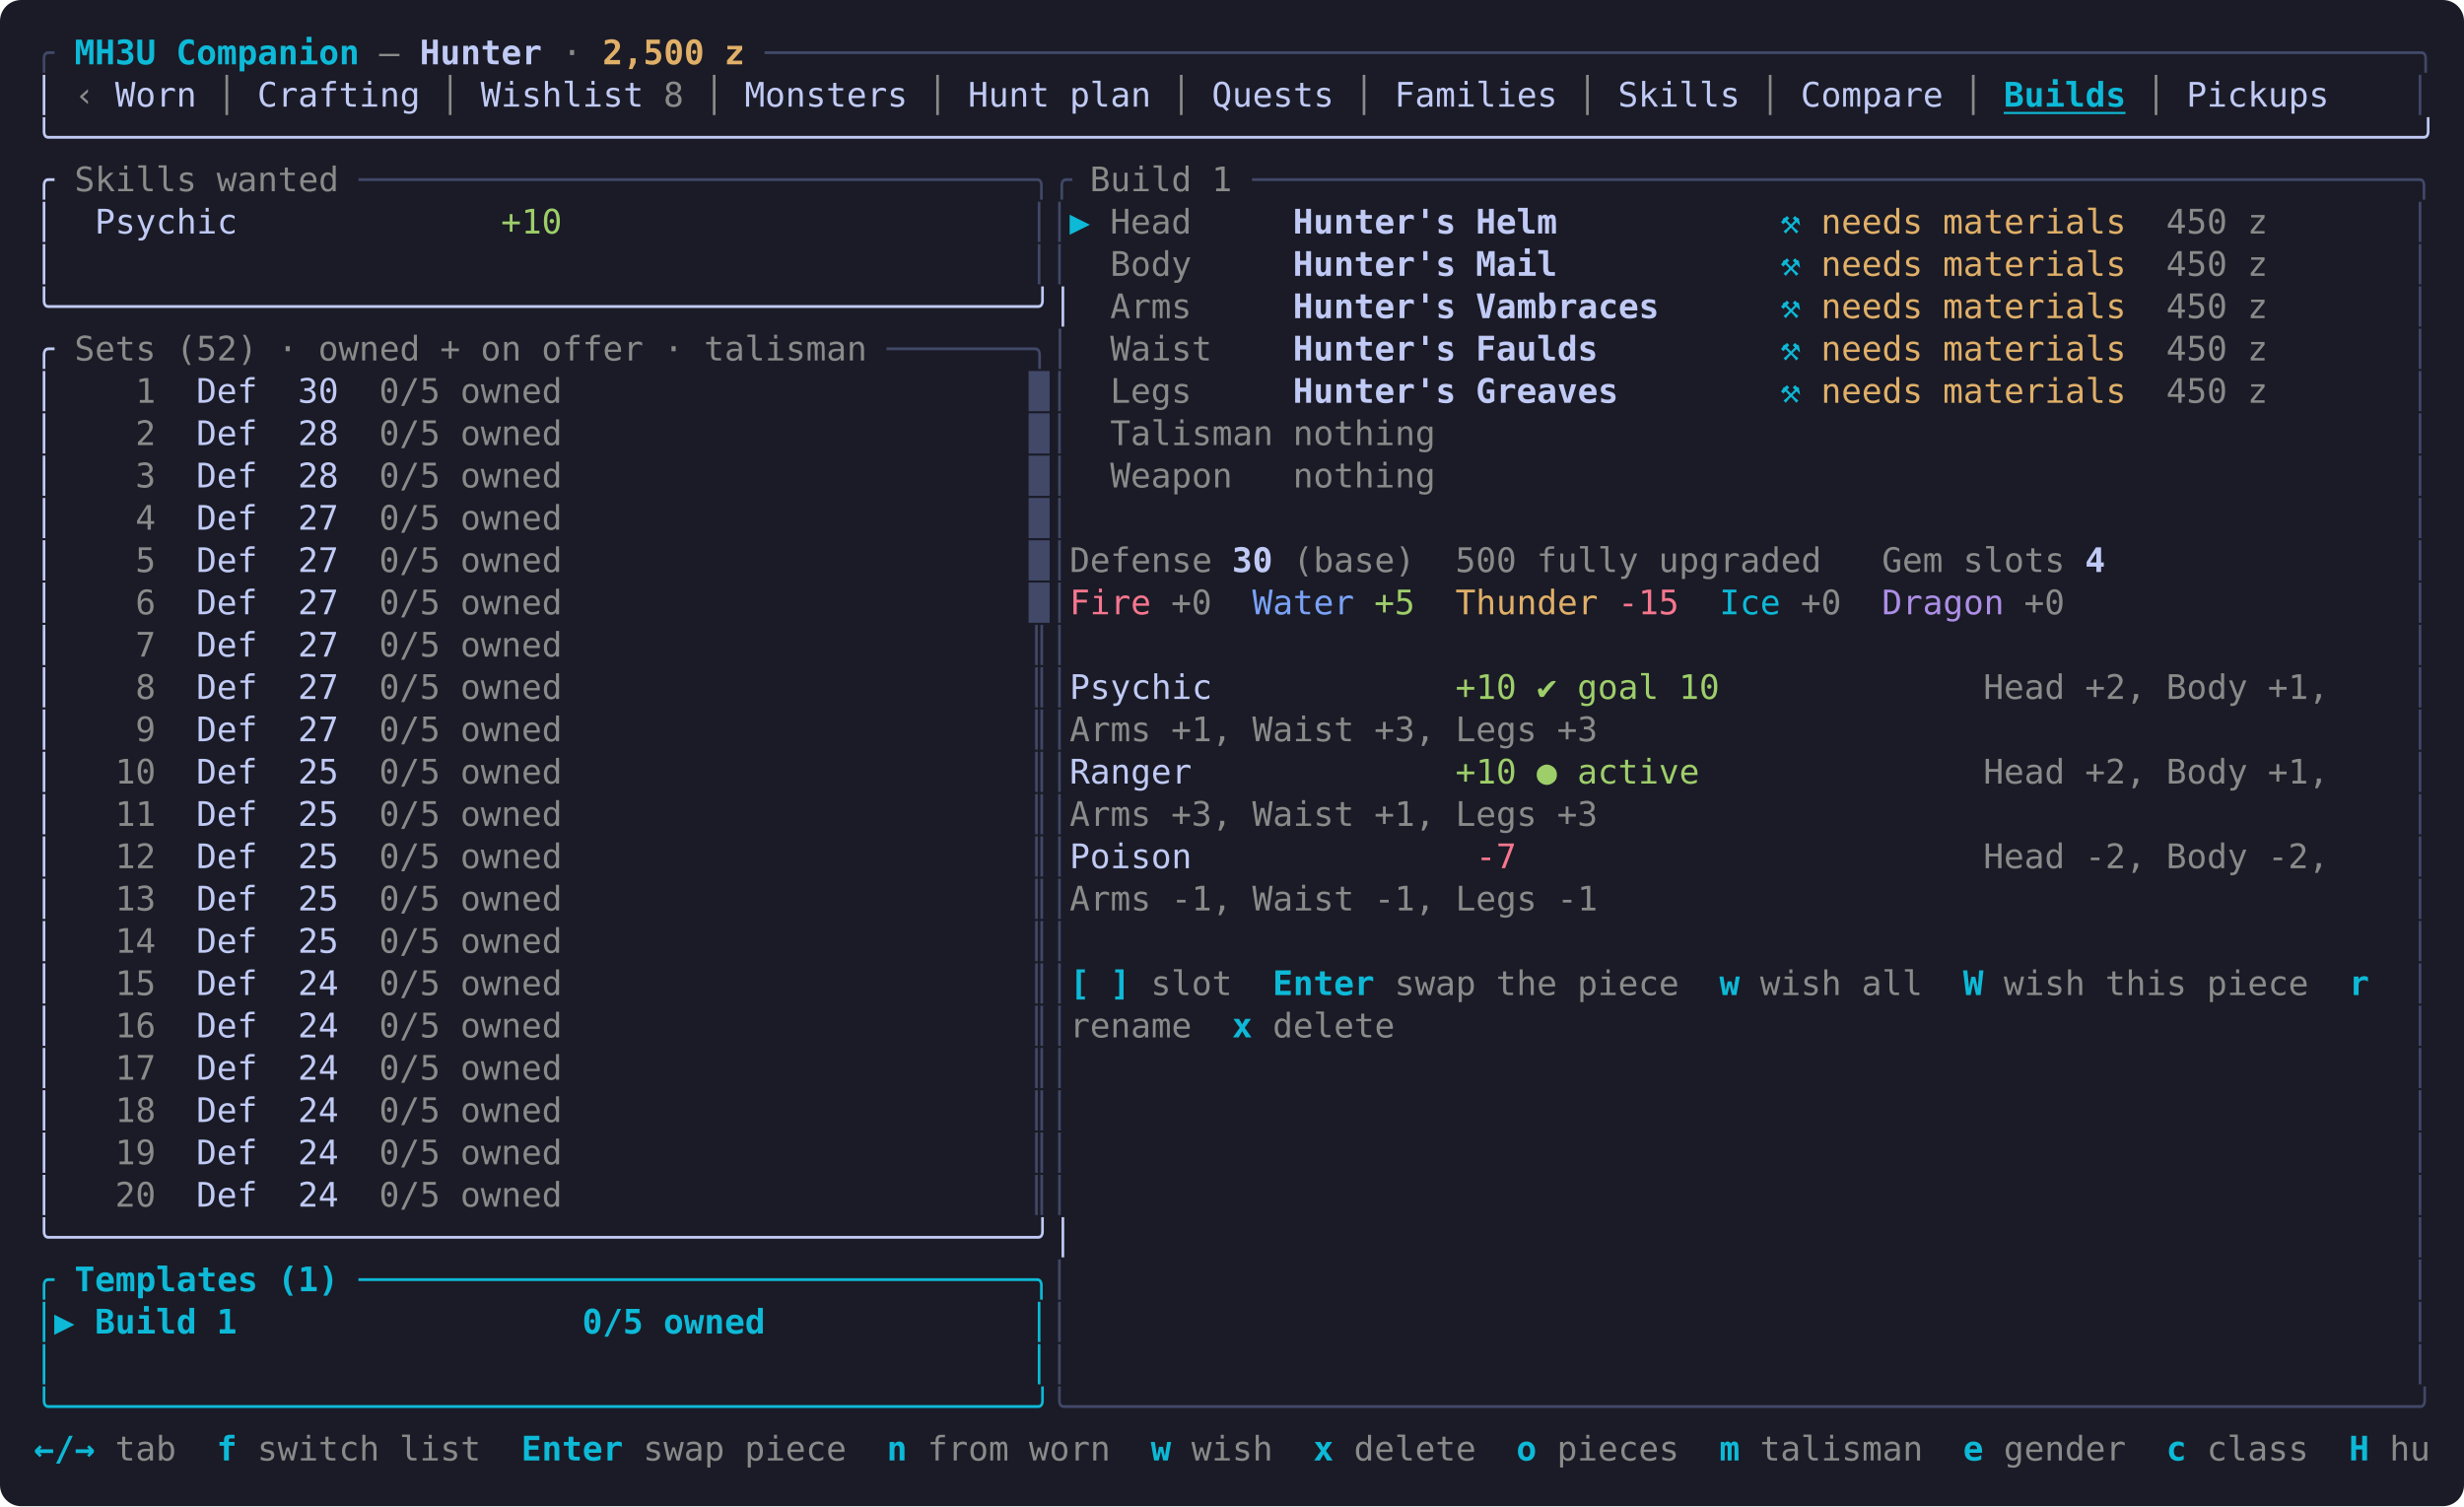
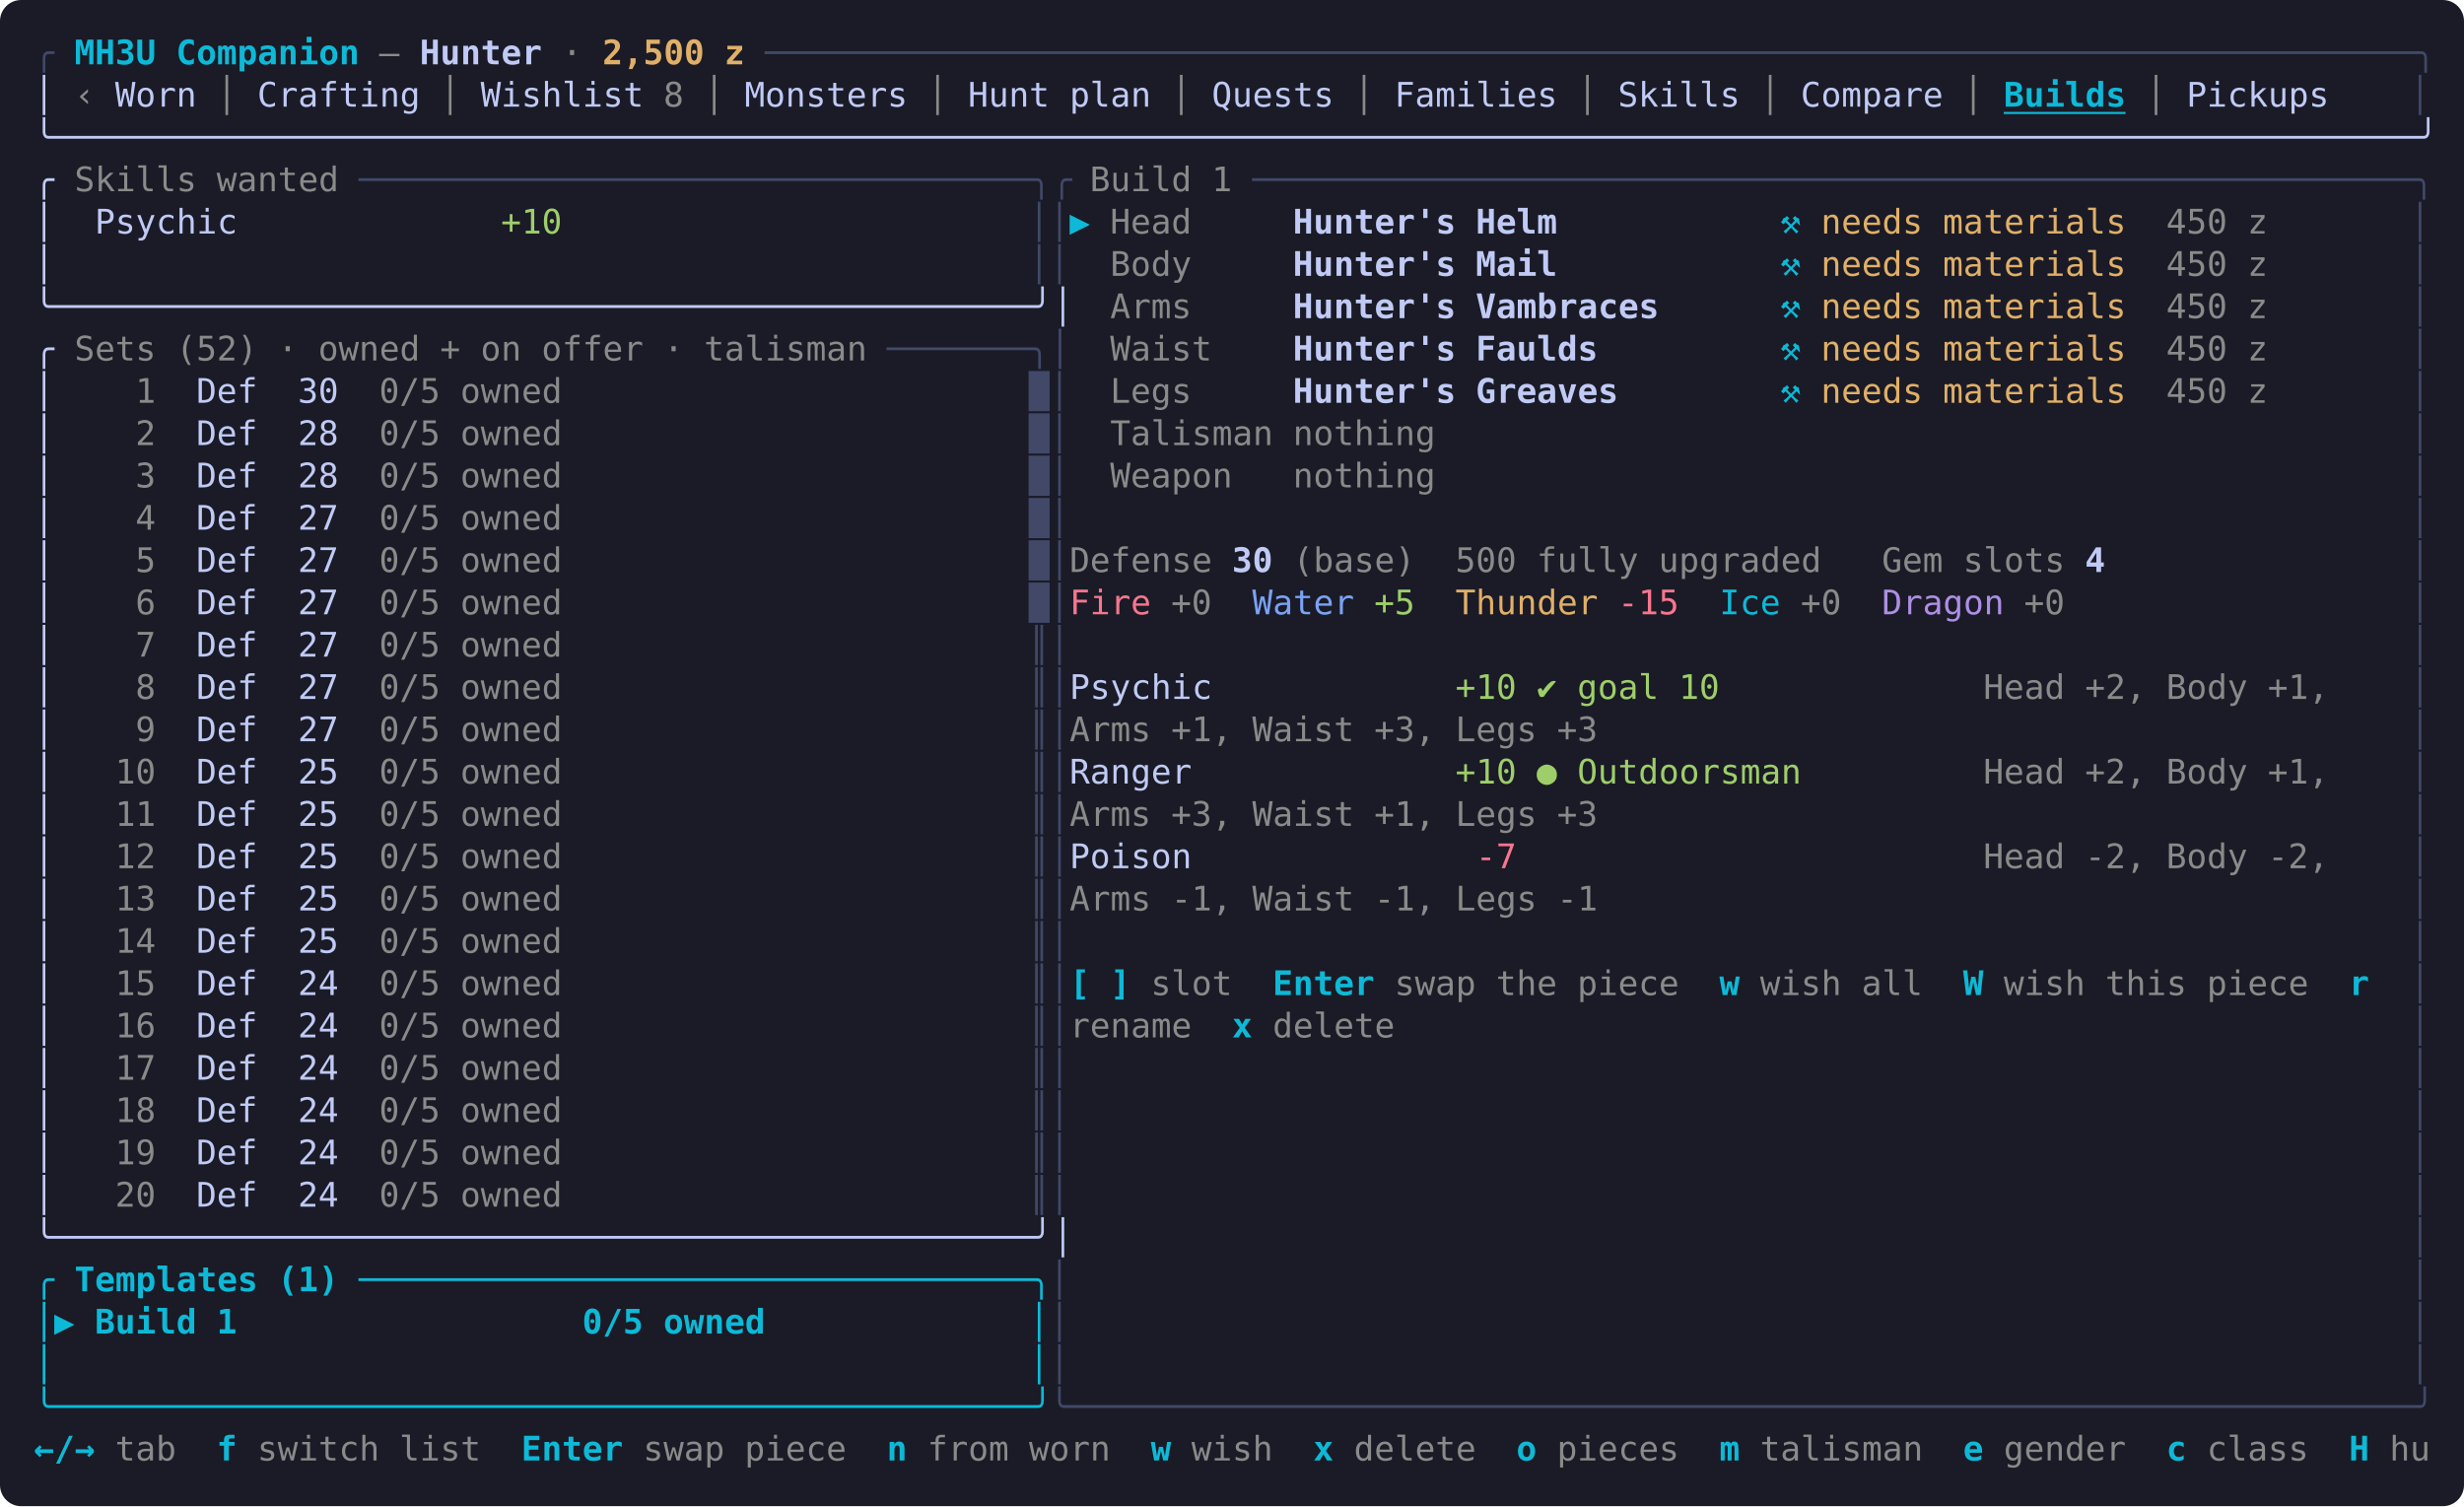
<svg xmlns="http://www.w3.org/2000/svg" width="1164.8" height="712" viewBox="0 0 1164.8 712" role="img">
  <rect width="100%" height="100%" rx="10" fill="#1a1b26" />
  <g font-family="'JetBrains Mono','JetBrainsMono Nerd Font','DejaVu Sans Mono',Menlo,Consolas,monospace" font-size="16">
    <text x="16.0" y="30.4" textLength="9.6" lengthAdjust="spacing" fill="#414868">╭</text>
    <text x="35.2" y="30.4" textLength="38.4" lengthAdjust="spacing" fill="#0db9d7" font-weight="bold">MH3U</text>
    <text x="83.2" y="30.4" textLength="86.4" lengthAdjust="spacing" fill="#0db9d7" font-weight="bold">Companion</text>
    <text x="179.2" y="30.4" textLength="9.6" lengthAdjust="spacing" fill="#8a8a8a">—</text>
    <text x="198.4" y="30.4" textLength="57.6" lengthAdjust="spacing" fill="#c0caf5" font-weight="bold">Hunter</text>
    <text x="265.6" y="30.4" textLength="9.6" lengthAdjust="spacing" fill="#8a8a8a">·</text>
    <text x="284.8" y="30.4" textLength="48.0" lengthAdjust="spacing" fill="#e0af68" font-weight="bold">2,500</text>
    <text x="342.4" y="30.4" textLength="9.6" lengthAdjust="spacing" fill="#e0af68" font-weight="bold">z</text>
    <text x="361.6" y="30.4" textLength="787.2" lengthAdjust="spacing" fill="#414868">─────────────────────────────────────────────────────────────────────────────────╮</text>
    <text x="16.0" y="50.4" textLength="9.6" lengthAdjust="spacing" fill="#c0caf5">│</text>
    <text x="35.2" y="50.4" textLength="9.6" lengthAdjust="spacing" fill="#8a8a8a">‹</text>
    <text x="54.4" y="50.4" textLength="38.4" lengthAdjust="spacing" fill="#c0caf5">Worn</text>
    <text x="102.4" y="50.4" textLength="9.6" lengthAdjust="spacing" fill="#8a8a8a">│</text>
    <text x="121.6" y="50.4" textLength="76.8" lengthAdjust="spacing" fill="#c0caf5">Crafting</text>
    <text x="208.0" y="50.4" textLength="9.6" lengthAdjust="spacing" fill="#8a8a8a">│</text>
    <text x="227.2" y="50.4" textLength="76.8" lengthAdjust="spacing" fill="#c0caf5">Wishlist</text>
    <text x="313.6" y="50.4" textLength="9.6" lengthAdjust="spacing" fill="#8a8a8a">8</text>
    <text x="332.8" y="50.4" textLength="9.6" lengthAdjust="spacing" fill="#8a8a8a">│</text>
    <text x="352.0" y="50.4" textLength="76.8" lengthAdjust="spacing" fill="#c0caf5">Monsters</text>
    <text x="438.4" y="50.4" textLength="9.6" lengthAdjust="spacing" fill="#8a8a8a">│</text>
    <text x="457.6" y="50.4" textLength="38.4" lengthAdjust="spacing" fill="#c0caf5">Hunt</text>
    <text x="505.6" y="50.4" textLength="38.4" lengthAdjust="spacing" fill="#c0caf5">plan</text>
    <text x="553.6" y="50.4" textLength="9.6" lengthAdjust="spacing" fill="#8a8a8a">│</text>
    <text x="572.8" y="50.4" textLength="57.6" lengthAdjust="spacing" fill="#c0caf5">Quests</text>
    <text x="640.0" y="50.4" textLength="9.6" lengthAdjust="spacing" fill="#8a8a8a">│</text>
    <text x="659.2" y="50.4" textLength="76.8" lengthAdjust="spacing" fill="#c0caf5">Families</text>
    <text x="745.6" y="50.4" textLength="9.6" lengthAdjust="spacing" fill="#8a8a8a">│</text>
    <text x="764.8" y="50.4" textLength="57.6" lengthAdjust="spacing" fill="#c0caf5">Skills</text>
    <text x="832.0" y="50.4" textLength="9.6" lengthAdjust="spacing" fill="#8a8a8a">│</text>
    <text x="851.2" y="50.4" textLength="67.2" lengthAdjust="spacing" fill="#c0caf5">Compare</text>
    <text x="928.0" y="50.4" textLength="9.6" lengthAdjust="spacing" fill="#8a8a8a">│</text>
    <text x="947.2" y="50.4" textLength="57.6" lengthAdjust="spacing" fill="#0db9d7" font-weight="bold">Builds</text>
    <line x1="947.2" y1="53.4" x2="1004.8" y2="53.4" stroke="#0db9d7" stroke-width="1" />
    <text x="1014.4" y="50.4" textLength="9.6" lengthAdjust="spacing" fill="#8a8a8a">│</text>
    <text x="1033.6" y="50.4" textLength="67.2" lengthAdjust="spacing" fill="#c0caf5">Pickups</text>
    <text x="1139.2" y="50.4" textLength="9.6" lengthAdjust="spacing" fill="#414868">│</text>
    <text x="16.0" y="70.4" textLength="1132.8" lengthAdjust="spacing" fill="#c0caf5">╰────────────────────────────────────────────────────────────────────────────────────────────────────────────────────╯</text>
    <text x="16.0" y="90.4" textLength="9.6" lengthAdjust="spacing" fill="#c0caf5">╭</text>
    <text x="35.2" y="90.4" textLength="57.6" lengthAdjust="spacing" fill="#8a8a8a">Skills</text>
    <text x="102.4" y="90.4" textLength="57.6" lengthAdjust="spacing" fill="#8a8a8a">wanted</text>
    <text x="169.6" y="90.4" textLength="336.0" lengthAdjust="spacing" fill="#414868">─────────────────────────────────╮╭</text>
    <text x="515.2" y="90.4" textLength="48.0" lengthAdjust="spacing" fill="#8a8a8a">Build</text>
    <text x="572.8" y="90.4" textLength="9.6" lengthAdjust="spacing" fill="#8a8a8a">1</text>
    <text x="592.0" y="90.4" textLength="556.8" lengthAdjust="spacing" fill="#414868">─────────────────────────────────────────────────────────╮</text>
    <text x="16.0" y="110.4" textLength="9.6" lengthAdjust="spacing" fill="#c0caf5">│</text>
    <text x="44.8" y="110.4" textLength="67.2" lengthAdjust="spacing" fill="#c0caf5">Psychic</text>
    <text x="236.8" y="110.4" textLength="28.8" lengthAdjust="spacing" fill="#9ece6a">+10</text>
    <text x="486.4" y="110.4" textLength="19.2" lengthAdjust="spacing" fill="#414868">││</text>
    <text x="505.6" y="110.4" textLength="9.6" lengthAdjust="spacing" fill="#0db9d7">▶︎</text>
    <text x="524.8" y="110.4" textLength="38.4" lengthAdjust="spacing" fill="#8a8a8a">Head</text>
    <text x="611.2" y="110.4" textLength="76.8" lengthAdjust="spacing" fill="#c0caf5" font-weight="bold">Hunter's</text>
    <text x="697.6" y="110.4" textLength="38.4" lengthAdjust="spacing" fill="#c0caf5" font-weight="bold">Helm</text>
    <text x="841.6" y="110.4" textLength="9.6" lengthAdjust="spacing" fill="#0db9d7">⚒︎</text>
    <text x="860.8" y="110.4" textLength="48.0" lengthAdjust="spacing" fill="#e0af68">needs</text>
    <text x="918.4" y="110.4" textLength="86.4" lengthAdjust="spacing" fill="#e0af68">materials</text>
    <text x="1024.0" y="110.4" textLength="28.8" lengthAdjust="spacing" fill="#8a8a8a">450</text>
    <text x="1062.4" y="110.4" textLength="9.6" lengthAdjust="spacing" fill="#8a8a8a">z</text>
    <text x="1139.2" y="110.4" textLength="9.6" lengthAdjust="spacing" fill="#414868">│</text>
    <text x="16.0" y="130.4" textLength="9.6" lengthAdjust="spacing" fill="#c0caf5">│</text>
    <text x="486.4" y="130.4" textLength="19.2" lengthAdjust="spacing" fill="#414868">││</text>
    <text x="524.8" y="130.4" textLength="38.4" lengthAdjust="spacing" fill="#8a8a8a">Body</text>
    <text x="611.2" y="130.4" textLength="76.8" lengthAdjust="spacing" fill="#c0caf5" font-weight="bold">Hunter's</text>
    <text x="697.6" y="130.4" textLength="38.4" lengthAdjust="spacing" fill="#c0caf5" font-weight="bold">Mail</text>
    <text x="841.6" y="130.4" textLength="9.6" lengthAdjust="spacing" fill="#0db9d7">⚒︎</text>
    <text x="860.8" y="130.4" textLength="48.0" lengthAdjust="spacing" fill="#e0af68">needs</text>
    <text x="918.4" y="130.4" textLength="86.4" lengthAdjust="spacing" fill="#e0af68">materials</text>
    <text x="1024.0" y="130.4" textLength="28.8" lengthAdjust="spacing" fill="#8a8a8a">450</text>
    <text x="1062.4" y="130.4" textLength="9.6" lengthAdjust="spacing" fill="#8a8a8a">z</text>
    <text x="1139.2" y="130.4" textLength="9.6" lengthAdjust="spacing" fill="#414868">│</text>
    <text x="16.0" y="150.4" textLength="489.6" lengthAdjust="spacing" fill="#c0caf5">╰────────────────────────────────────────────────╯│</text>
    <text x="524.8" y="150.4" textLength="38.4" lengthAdjust="spacing" fill="#8a8a8a">Arms</text>
    <text x="611.2" y="150.4" textLength="76.8" lengthAdjust="spacing" fill="#c0caf5" font-weight="bold">Hunter's</text>
    <text x="697.6" y="150.4" textLength="86.4" lengthAdjust="spacing" fill="#c0caf5" font-weight="bold">Vambraces</text>
    <text x="841.6" y="150.4" textLength="9.6" lengthAdjust="spacing" fill="#0db9d7">⚒︎</text>
    <text x="860.8" y="150.4" textLength="48.0" lengthAdjust="spacing" fill="#e0af68">needs</text>
    <text x="918.4" y="150.4" textLength="86.4" lengthAdjust="spacing" fill="#e0af68">materials</text>
    <text x="1024.0" y="150.4" textLength="28.8" lengthAdjust="spacing" fill="#8a8a8a">450</text>
    <text x="1062.4" y="150.4" textLength="9.6" lengthAdjust="spacing" fill="#8a8a8a">z</text>
    <text x="1139.2" y="150.4" textLength="9.6" lengthAdjust="spacing" fill="#414868">│</text>
    <text x="16.0" y="170.4" textLength="9.6" lengthAdjust="spacing" fill="#c0caf5">╭</text>
    <text x="35.2" y="170.4" textLength="38.4" lengthAdjust="spacing" fill="#8a8a8a">Sets</text>
    <text x="83.2" y="170.4" textLength="38.4" lengthAdjust="spacing" fill="#8a8a8a">(52)</text>
    <text x="131.2" y="170.4" textLength="9.6" lengthAdjust="spacing" fill="#8a8a8a">·</text>
    <text x="150.4" y="170.4" textLength="48.0" lengthAdjust="spacing" fill="#8a8a8a">owned</text>
    <text x="208.0" y="170.4" textLength="9.6" lengthAdjust="spacing" fill="#8a8a8a">+</text>
    <text x="227.2" y="170.4" textLength="19.2" lengthAdjust="spacing" fill="#8a8a8a">on</text>
    <text x="256.0" y="170.4" textLength="48.0" lengthAdjust="spacing" fill="#8a8a8a">offer</text>
    <text x="313.6" y="170.4" textLength="9.6" lengthAdjust="spacing" fill="#8a8a8a">·</text>
    <text x="332.8" y="170.4" textLength="76.8" lengthAdjust="spacing" fill="#8a8a8a">talisman</text>
    <text x="419.2" y="170.4" textLength="86.4" lengthAdjust="spacing" fill="#414868">───────╮│</text>
    <text x="524.8" y="170.4" textLength="48.0" lengthAdjust="spacing" fill="#8a8a8a">Waist</text>
    <text x="611.2" y="170.4" textLength="76.8" lengthAdjust="spacing" fill="#c0caf5" font-weight="bold">Hunter's</text>
    <text x="697.6" y="170.4" textLength="57.6" lengthAdjust="spacing" fill="#c0caf5" font-weight="bold">Faulds</text>
    <text x="841.6" y="170.4" textLength="9.6" lengthAdjust="spacing" fill="#0db9d7">⚒︎</text>
    <text x="860.8" y="170.4" textLength="48.0" lengthAdjust="spacing" fill="#e0af68">needs</text>
    <text x="918.4" y="170.4" textLength="86.4" lengthAdjust="spacing" fill="#e0af68">materials</text>
    <text x="1024.0" y="170.4" textLength="28.8" lengthAdjust="spacing" fill="#8a8a8a">450</text>
    <text x="1062.4" y="170.4" textLength="9.6" lengthAdjust="spacing" fill="#8a8a8a">z</text>
    <text x="1139.2" y="170.4" textLength="9.6" lengthAdjust="spacing" fill="#414868">│</text>
    <text x="16.0" y="190.4" textLength="9.6" lengthAdjust="spacing" fill="#c0caf5">│</text>
    <text x="64.0" y="190.4" textLength="9.6" lengthAdjust="spacing" fill="#8a8a8a">1</text>
    <text x="92.8" y="190.4" textLength="28.8" lengthAdjust="spacing" fill="#c0caf5">Def</text>
    <text x="140.8" y="190.4" textLength="19.2" lengthAdjust="spacing" fill="#c0caf5">30</text>
    <text x="179.2" y="190.4" textLength="28.8" lengthAdjust="spacing" fill="#8a8a8a">0/5</text>
    <text x="217.6" y="190.4" textLength="48.0" lengthAdjust="spacing" fill="#8a8a8a">owned</text>
    <text x="486.4" y="190.4" textLength="19.2" lengthAdjust="spacing" fill="#414868">█│</text>
    <text x="524.8" y="190.4" textLength="38.4" lengthAdjust="spacing" fill="#8a8a8a">Legs</text>
    <text x="611.2" y="190.4" textLength="76.8" lengthAdjust="spacing" fill="#c0caf5" font-weight="bold">Hunter's</text>
    <text x="697.6" y="190.4" textLength="67.2" lengthAdjust="spacing" fill="#c0caf5" font-weight="bold">Greaves</text>
    <text x="841.6" y="190.4" textLength="9.6" lengthAdjust="spacing" fill="#0db9d7">⚒︎</text>
    <text x="860.8" y="190.4" textLength="48.0" lengthAdjust="spacing" fill="#e0af68">needs</text>
    <text x="918.4" y="190.4" textLength="86.4" lengthAdjust="spacing" fill="#e0af68">materials</text>
    <text x="1024.0" y="190.4" textLength="28.8" lengthAdjust="spacing" fill="#8a8a8a">450</text>
    <text x="1062.4" y="190.4" textLength="9.6" lengthAdjust="spacing" fill="#8a8a8a">z</text>
    <text x="1139.2" y="190.4" textLength="9.6" lengthAdjust="spacing" fill="#414868">│</text>
    <text x="16.0" y="210.4" textLength="9.6" lengthAdjust="spacing" fill="#c0caf5">│</text>
    <text x="64.0" y="210.4" textLength="9.6" lengthAdjust="spacing" fill="#8a8a8a">2</text>
    <text x="92.8" y="210.4" textLength="28.8" lengthAdjust="spacing" fill="#c0caf5">Def</text>
    <text x="140.8" y="210.4" textLength="19.2" lengthAdjust="spacing" fill="#c0caf5">28</text>
    <text x="179.2" y="210.4" textLength="28.8" lengthAdjust="spacing" fill="#8a8a8a">0/5</text>
    <text x="217.6" y="210.4" textLength="48.0" lengthAdjust="spacing" fill="#8a8a8a">owned</text>
    <text x="486.4" y="210.4" textLength="19.2" lengthAdjust="spacing" fill="#414868">█│</text>
    <text x="524.8" y="210.4" textLength="76.8" lengthAdjust="spacing" fill="#8a8a8a">Talisman</text>
    <text x="611.2" y="210.4" textLength="67.2" lengthAdjust="spacing" fill="#8a8a8a">nothing</text>
    <text x="1139.2" y="210.4" textLength="9.6" lengthAdjust="spacing" fill="#414868">│</text>
    <text x="16.0" y="230.4" textLength="9.6" lengthAdjust="spacing" fill="#c0caf5">│</text>
    <text x="64.0" y="230.4" textLength="9.6" lengthAdjust="spacing" fill="#8a8a8a">3</text>
    <text x="92.8" y="230.4" textLength="28.8" lengthAdjust="spacing" fill="#c0caf5">Def</text>
    <text x="140.8" y="230.4" textLength="19.2" lengthAdjust="spacing" fill="#c0caf5">28</text>
    <text x="179.2" y="230.4" textLength="28.8" lengthAdjust="spacing" fill="#8a8a8a">0/5</text>
    <text x="217.6" y="230.4" textLength="48.0" lengthAdjust="spacing" fill="#8a8a8a">owned</text>
    <text x="486.4" y="230.4" textLength="19.2" lengthAdjust="spacing" fill="#414868">█│</text>
    <text x="524.8" y="230.4" textLength="57.6" lengthAdjust="spacing" fill="#8a8a8a">Weapon</text>
    <text x="611.2" y="230.4" textLength="67.2" lengthAdjust="spacing" fill="#8a8a8a">nothing</text>
    <text x="1139.2" y="230.4" textLength="9.6" lengthAdjust="spacing" fill="#414868">│</text>
    <text x="16.0" y="250.4" textLength="9.6" lengthAdjust="spacing" fill="#c0caf5">│</text>
    <text x="64.0" y="250.4" textLength="9.6" lengthAdjust="spacing" fill="#8a8a8a">4</text>
    <text x="92.8" y="250.4" textLength="28.8" lengthAdjust="spacing" fill="#c0caf5">Def</text>
    <text x="140.8" y="250.4" textLength="19.2" lengthAdjust="spacing" fill="#c0caf5">27</text>
    <text x="179.2" y="250.4" textLength="28.8" lengthAdjust="spacing" fill="#8a8a8a">0/5</text>
    <text x="217.6" y="250.4" textLength="48.0" lengthAdjust="spacing" fill="#8a8a8a">owned</text>
    <text x="486.4" y="250.4" textLength="19.2" lengthAdjust="spacing" fill="#414868">█│</text>
    <text x="1139.2" y="250.4" textLength="9.6" lengthAdjust="spacing" fill="#414868">│</text>
    <text x="16.0" y="270.4" textLength="9.6" lengthAdjust="spacing" fill="#c0caf5">│</text>
    <text x="64.0" y="270.4" textLength="9.6" lengthAdjust="spacing" fill="#8a8a8a">5</text>
    <text x="92.8" y="270.4" textLength="28.8" lengthAdjust="spacing" fill="#c0caf5">Def</text>
    <text x="140.8" y="270.4" textLength="19.2" lengthAdjust="spacing" fill="#c0caf5">27</text>
    <text x="179.2" y="270.4" textLength="28.8" lengthAdjust="spacing" fill="#8a8a8a">0/5</text>
    <text x="217.6" y="270.4" textLength="48.0" lengthAdjust="spacing" fill="#8a8a8a">owned</text>
    <text x="486.4" y="270.4" textLength="19.2" lengthAdjust="spacing" fill="#414868">█│</text>
    <text x="505.6" y="270.4" textLength="67.2" lengthAdjust="spacing" fill="#8a8a8a">Defense</text>
    <text x="582.4" y="270.4" textLength="19.2" lengthAdjust="spacing" fill="#c0caf5" font-weight="bold">30</text>
    <text x="611.2" y="270.4" textLength="57.6" lengthAdjust="spacing" fill="#8a8a8a">(base)</text>
    <text x="688.0" y="270.4" textLength="28.8" lengthAdjust="spacing" fill="#8a8a8a">500</text>
    <text x="726.4" y="270.4" textLength="48.0" lengthAdjust="spacing" fill="#8a8a8a">fully</text>
    <text x="784.0" y="270.4" textLength="76.8" lengthAdjust="spacing" fill="#8a8a8a">upgraded</text>
    <text x="889.6" y="270.4" textLength="28.8" lengthAdjust="spacing" fill="#8a8a8a">Gem</text>
    <text x="928.0" y="270.4" textLength="48.0" lengthAdjust="spacing" fill="#8a8a8a">slots</text>
    <text x="985.6" y="270.4" textLength="9.6" lengthAdjust="spacing" fill="#c0caf5" font-weight="bold">4</text>
    <text x="1139.2" y="270.4" textLength="9.6" lengthAdjust="spacing" fill="#414868">│</text>
    <text x="16.0" y="290.4" textLength="9.6" lengthAdjust="spacing" fill="#c0caf5">│</text>
    <text x="64.0" y="290.4" textLength="9.6" lengthAdjust="spacing" fill="#8a8a8a">6</text>
    <text x="92.8" y="290.4" textLength="28.8" lengthAdjust="spacing" fill="#c0caf5">Def</text>
    <text x="140.8" y="290.4" textLength="19.2" lengthAdjust="spacing" fill="#c0caf5">27</text>
    <text x="179.2" y="290.4" textLength="28.8" lengthAdjust="spacing" fill="#8a8a8a">0/5</text>
    <text x="217.6" y="290.4" textLength="48.0" lengthAdjust="spacing" fill="#8a8a8a">owned</text>
    <text x="486.4" y="290.4" textLength="19.2" lengthAdjust="spacing" fill="#414868">█│</text>
    <text x="505.6" y="290.4" textLength="38.4" lengthAdjust="spacing" fill="#f7768e">Fire</text>
    <text x="553.6" y="290.4" textLength="19.2" lengthAdjust="spacing" fill="#8a8a8a">+0</text>
    <text x="592.0" y="290.4" textLength="48.0" lengthAdjust="spacing" fill="#7aa2f7">Water</text>
    <text x="649.6" y="290.4" textLength="19.2" lengthAdjust="spacing" fill="#9ece6a">+5</text>
    <text x="688.0" y="290.4" textLength="67.2" lengthAdjust="spacing" fill="#e0af68">Thunder</text>
    <text x="764.8" y="290.4" textLength="28.8" lengthAdjust="spacing" fill="#f7768e">-15</text>
    <text x="812.8" y="290.4" textLength="28.8" lengthAdjust="spacing" fill="#0db9d7">Ice</text>
    <text x="851.2" y="290.4" textLength="19.2" lengthAdjust="spacing" fill="#8a8a8a">+0</text>
    <text x="889.6" y="290.4" textLength="57.6" lengthAdjust="spacing" fill="#ad8ee6">Dragon</text>
    <text x="956.8" y="290.4" textLength="19.2" lengthAdjust="spacing" fill="#8a8a8a">+0</text>
    <text x="1139.2" y="290.4" textLength="9.6" lengthAdjust="spacing" fill="#414868">│</text>
    <text x="16.0" y="310.4" textLength="9.6" lengthAdjust="spacing" fill="#c0caf5">│</text>
    <text x="64.0" y="310.4" textLength="9.6" lengthAdjust="spacing" fill="#8a8a8a">7</text>
    <text x="92.8" y="310.4" textLength="28.8" lengthAdjust="spacing" fill="#c0caf5">Def</text>
    <text x="140.8" y="310.4" textLength="19.2" lengthAdjust="spacing" fill="#c0caf5">27</text>
    <text x="179.2" y="310.4" textLength="28.8" lengthAdjust="spacing" fill="#8a8a8a">0/5</text>
    <text x="217.6" y="310.4" textLength="48.0" lengthAdjust="spacing" fill="#8a8a8a">owned</text>
    <text x="486.4" y="310.4" textLength="19.2" lengthAdjust="spacing" fill="#414868">║│</text>
    <text x="1139.2" y="310.4" textLength="9.6" lengthAdjust="spacing" fill="#414868">│</text>
    <text x="16.0" y="330.4" textLength="9.6" lengthAdjust="spacing" fill="#c0caf5">│</text>
    <text x="64.0" y="330.4" textLength="9.6" lengthAdjust="spacing" fill="#8a8a8a">8</text>
    <text x="92.8" y="330.4" textLength="28.8" lengthAdjust="spacing" fill="#c0caf5">Def</text>
    <text x="140.8" y="330.4" textLength="19.2" lengthAdjust="spacing" fill="#c0caf5">27</text>
    <text x="179.2" y="330.4" textLength="28.8" lengthAdjust="spacing" fill="#8a8a8a">0/5</text>
    <text x="217.6" y="330.4" textLength="48.0" lengthAdjust="spacing" fill="#8a8a8a">owned</text>
    <text x="486.4" y="330.4" textLength="19.2" lengthAdjust="spacing" fill="#414868">║│</text>
    <text x="505.6" y="330.4" textLength="67.2" lengthAdjust="spacing" fill="#c0caf5">Psychic</text>
    <text x="688.0" y="330.4" textLength="28.8" lengthAdjust="spacing" fill="#9ece6a">+10</text>
    <text x="726.4" y="330.4" textLength="9.6" lengthAdjust="spacing" fill="#9ece6a">✔︎</text>
    <text x="745.6" y="330.4" textLength="38.4" lengthAdjust="spacing" fill="#9ece6a">goal</text>
    <text x="793.6" y="330.4" textLength="19.2" lengthAdjust="spacing" fill="#9ece6a">10</text>
    <text x="937.6" y="330.4" textLength="38.4" lengthAdjust="spacing" fill="#8a8a8a">Head</text>
    <text x="985.6" y="330.4" textLength="28.8" lengthAdjust="spacing" fill="#8a8a8a">+2,</text>
    <text x="1024.0" y="330.4" textLength="38.4" lengthAdjust="spacing" fill="#8a8a8a">Body</text>
    <text x="1072.0" y="330.4" textLength="28.8" lengthAdjust="spacing" fill="#8a8a8a">+1,</text>
    <text x="1139.2" y="330.4" textLength="9.6" lengthAdjust="spacing" fill="#414868">│</text>
    <text x="16.0" y="350.4" textLength="9.6" lengthAdjust="spacing" fill="#c0caf5">│</text>
    <text x="64.0" y="350.4" textLength="9.6" lengthAdjust="spacing" fill="#8a8a8a">9</text>
    <text x="92.8" y="350.4" textLength="28.8" lengthAdjust="spacing" fill="#c0caf5">Def</text>
    <text x="140.8" y="350.4" textLength="19.2" lengthAdjust="spacing" fill="#c0caf5">27</text>
    <text x="179.2" y="350.4" textLength="28.8" lengthAdjust="spacing" fill="#8a8a8a">0/5</text>
    <text x="217.6" y="350.4" textLength="48.0" lengthAdjust="spacing" fill="#8a8a8a">owned</text>
    <text x="486.4" y="350.4" textLength="19.2" lengthAdjust="spacing" fill="#414868">║│</text>
    <text x="505.6" y="350.4" textLength="38.4" lengthAdjust="spacing" fill="#8a8a8a">Arms</text>
    <text x="553.6" y="350.4" textLength="28.8" lengthAdjust="spacing" fill="#8a8a8a">+1,</text>
    <text x="592.0" y="350.4" textLength="48.0" lengthAdjust="spacing" fill="#8a8a8a">Waist</text>
    <text x="649.6" y="350.4" textLength="28.8" lengthAdjust="spacing" fill="#8a8a8a">+3,</text>
    <text x="688.0" y="350.4" textLength="38.4" lengthAdjust="spacing" fill="#8a8a8a">Legs</text>
    <text x="736.0" y="350.4" textLength="19.2" lengthAdjust="spacing" fill="#8a8a8a">+3</text>
    <text x="1139.2" y="350.4" textLength="9.6" lengthAdjust="spacing" fill="#414868">│</text>
    <text x="16.0" y="370.4" textLength="9.6" lengthAdjust="spacing" fill="#c0caf5">│</text>
    <text x="54.4" y="370.4" textLength="19.2" lengthAdjust="spacing" fill="#8a8a8a">10</text>
    <text x="92.8" y="370.4" textLength="28.8" lengthAdjust="spacing" fill="#c0caf5">Def</text>
    <text x="140.8" y="370.4" textLength="19.2" lengthAdjust="spacing" fill="#c0caf5">25</text>
    <text x="179.2" y="370.4" textLength="28.8" lengthAdjust="spacing" fill="#8a8a8a">0/5</text>
    <text x="217.6" y="370.4" textLength="48.0" lengthAdjust="spacing" fill="#8a8a8a">owned</text>
    <text x="486.4" y="370.4" textLength="19.2" lengthAdjust="spacing" fill="#414868">║│</text>
    <text x="505.6" y="370.4" textLength="57.6" lengthAdjust="spacing" fill="#c0caf5">Ranger</text>
    <text x="688.0" y="370.4" textLength="28.8" lengthAdjust="spacing" fill="#9ece6a">+10</text>
    <text x="726.4" y="370.4" textLength="9.6" lengthAdjust="spacing" fill="#9ece6a">●</text>
-     <text x="745.6" y="370.4" textLength="57.6" lengthAdjust="spacing" fill="#9ece6a">active</text>
+     <text x="745.6" y="370.4" textLength="105.6" lengthAdjust="spacing" fill="#9ece6a">Outdoorsman</text>
    <text x="937.6" y="370.4" textLength="38.4" lengthAdjust="spacing" fill="#8a8a8a">Head</text>
    <text x="985.6" y="370.4" textLength="28.8" lengthAdjust="spacing" fill="#8a8a8a">+2,</text>
    <text x="1024.0" y="370.4" textLength="38.4" lengthAdjust="spacing" fill="#8a8a8a">Body</text>
    <text x="1072.0" y="370.4" textLength="28.8" lengthAdjust="spacing" fill="#8a8a8a">+1,</text>
    <text x="1139.2" y="370.4" textLength="9.6" lengthAdjust="spacing" fill="#414868">│</text>
    <text x="16.0" y="390.4" textLength="9.6" lengthAdjust="spacing" fill="#c0caf5">│</text>
    <text x="54.4" y="390.4" textLength="19.2" lengthAdjust="spacing" fill="#8a8a8a">11</text>
    <text x="92.8" y="390.4" textLength="28.8" lengthAdjust="spacing" fill="#c0caf5">Def</text>
    <text x="140.8" y="390.4" textLength="19.2" lengthAdjust="spacing" fill="#c0caf5">25</text>
    <text x="179.2" y="390.4" textLength="28.8" lengthAdjust="spacing" fill="#8a8a8a">0/5</text>
    <text x="217.6" y="390.4" textLength="48.0" lengthAdjust="spacing" fill="#8a8a8a">owned</text>
    <text x="486.4" y="390.4" textLength="19.2" lengthAdjust="spacing" fill="#414868">║│</text>
    <text x="505.6" y="390.4" textLength="38.4" lengthAdjust="spacing" fill="#8a8a8a">Arms</text>
    <text x="553.6" y="390.4" textLength="28.8" lengthAdjust="spacing" fill="#8a8a8a">+3,</text>
    <text x="592.0" y="390.4" textLength="48.0" lengthAdjust="spacing" fill="#8a8a8a">Waist</text>
    <text x="649.6" y="390.4" textLength="28.8" lengthAdjust="spacing" fill="#8a8a8a">+1,</text>
    <text x="688.0" y="390.4" textLength="38.4" lengthAdjust="spacing" fill="#8a8a8a">Legs</text>
    <text x="736.0" y="390.4" textLength="19.2" lengthAdjust="spacing" fill="#8a8a8a">+3</text>
    <text x="1139.2" y="390.4" textLength="9.6" lengthAdjust="spacing" fill="#414868">│</text>
    <text x="16.0" y="410.4" textLength="9.6" lengthAdjust="spacing" fill="#c0caf5">│</text>
    <text x="54.4" y="410.4" textLength="19.2" lengthAdjust="spacing" fill="#8a8a8a">12</text>
    <text x="92.8" y="410.4" textLength="28.8" lengthAdjust="spacing" fill="#c0caf5">Def</text>
    <text x="140.8" y="410.4" textLength="19.2" lengthAdjust="spacing" fill="#c0caf5">25</text>
    <text x="179.2" y="410.4" textLength="28.8" lengthAdjust="spacing" fill="#8a8a8a">0/5</text>
    <text x="217.6" y="410.4" textLength="48.0" lengthAdjust="spacing" fill="#8a8a8a">owned</text>
    <text x="486.4" y="410.4" textLength="19.2" lengthAdjust="spacing" fill="#414868">║│</text>
    <text x="505.6" y="410.4" textLength="57.6" lengthAdjust="spacing" fill="#c0caf5">Poison</text>
    <text x="697.6" y="410.4" textLength="19.2" lengthAdjust="spacing" fill="#f7768e">-7</text>
    <text x="937.6" y="410.4" textLength="38.4" lengthAdjust="spacing" fill="#8a8a8a">Head</text>
    <text x="985.6" y="410.4" textLength="28.8" lengthAdjust="spacing" fill="#8a8a8a">-2,</text>
    <text x="1024.0" y="410.4" textLength="38.4" lengthAdjust="spacing" fill="#8a8a8a">Body</text>
    <text x="1072.0" y="410.4" textLength="28.8" lengthAdjust="spacing" fill="#8a8a8a">-2,</text>
    <text x="1139.2" y="410.4" textLength="9.6" lengthAdjust="spacing" fill="#414868">│</text>
    <text x="16.0" y="430.4" textLength="9.6" lengthAdjust="spacing" fill="#c0caf5">│</text>
    <text x="54.4" y="430.4" textLength="19.2" lengthAdjust="spacing" fill="#8a8a8a">13</text>
    <text x="92.8" y="430.4" textLength="28.8" lengthAdjust="spacing" fill="#c0caf5">Def</text>
    <text x="140.8" y="430.4" textLength="19.2" lengthAdjust="spacing" fill="#c0caf5">25</text>
    <text x="179.2" y="430.4" textLength="28.8" lengthAdjust="spacing" fill="#8a8a8a">0/5</text>
    <text x="217.6" y="430.4" textLength="48.0" lengthAdjust="spacing" fill="#8a8a8a">owned</text>
    <text x="486.4" y="430.4" textLength="19.2" lengthAdjust="spacing" fill="#414868">║│</text>
    <text x="505.6" y="430.4" textLength="38.4" lengthAdjust="spacing" fill="#8a8a8a">Arms</text>
    <text x="553.6" y="430.4" textLength="28.8" lengthAdjust="spacing" fill="#8a8a8a">-1,</text>
    <text x="592.0" y="430.4" textLength="48.0" lengthAdjust="spacing" fill="#8a8a8a">Waist</text>
    <text x="649.6" y="430.4" textLength="28.8" lengthAdjust="spacing" fill="#8a8a8a">-1,</text>
    <text x="688.0" y="430.4" textLength="38.4" lengthAdjust="spacing" fill="#8a8a8a">Legs</text>
    <text x="736.0" y="430.4" textLength="19.2" lengthAdjust="spacing" fill="#8a8a8a">-1</text>
    <text x="1139.2" y="430.4" textLength="9.6" lengthAdjust="spacing" fill="#414868">│</text>
    <text x="16.0" y="450.4" textLength="9.6" lengthAdjust="spacing" fill="#c0caf5">│</text>
    <text x="54.4" y="450.4" textLength="19.2" lengthAdjust="spacing" fill="#8a8a8a">14</text>
    <text x="92.8" y="450.4" textLength="28.8" lengthAdjust="spacing" fill="#c0caf5">Def</text>
    <text x="140.8" y="450.4" textLength="19.2" lengthAdjust="spacing" fill="#c0caf5">25</text>
    <text x="179.2" y="450.4" textLength="28.8" lengthAdjust="spacing" fill="#8a8a8a">0/5</text>
    <text x="217.6" y="450.4" textLength="48.0" lengthAdjust="spacing" fill="#8a8a8a">owned</text>
    <text x="486.4" y="450.4" textLength="19.2" lengthAdjust="spacing" fill="#414868">║│</text>
    <text x="1139.2" y="450.4" textLength="9.6" lengthAdjust="spacing" fill="#414868">│</text>
    <text x="16.0" y="470.4" textLength="9.6" lengthAdjust="spacing" fill="#c0caf5">│</text>
    <text x="54.4" y="470.4" textLength="19.2" lengthAdjust="spacing" fill="#8a8a8a">15</text>
    <text x="92.8" y="470.4" textLength="28.8" lengthAdjust="spacing" fill="#c0caf5">Def</text>
    <text x="140.8" y="470.4" textLength="19.2" lengthAdjust="spacing" fill="#c0caf5">24</text>
    <text x="179.2" y="470.4" textLength="28.8" lengthAdjust="spacing" fill="#8a8a8a">0/5</text>
    <text x="217.6" y="470.4" textLength="48.0" lengthAdjust="spacing" fill="#8a8a8a">owned</text>
    <text x="486.4" y="470.4" textLength="19.2" lengthAdjust="spacing" fill="#414868">║│</text>
    <text x="505.6" y="470.4" textLength="9.6" lengthAdjust="spacing" fill="#0db9d7" font-weight="bold">[</text>
    <text x="524.8" y="470.4" textLength="9.6" lengthAdjust="spacing" fill="#0db9d7" font-weight="bold">]</text>
    <text x="544.0" y="470.4" textLength="38.4" lengthAdjust="spacing" fill="#8a8a8a">slot</text>
    <text x="601.6" y="470.4" textLength="48.0" lengthAdjust="spacing" fill="#0db9d7" font-weight="bold">Enter</text>
    <text x="659.2" y="470.4" textLength="38.4" lengthAdjust="spacing" fill="#8a8a8a">swap</text>
    <text x="707.2" y="470.4" textLength="28.8" lengthAdjust="spacing" fill="#8a8a8a">the</text>
    <text x="745.6" y="470.4" textLength="48.0" lengthAdjust="spacing" fill="#8a8a8a">piece</text>
    <text x="812.8" y="470.4" textLength="9.6" lengthAdjust="spacing" fill="#0db9d7" font-weight="bold">w</text>
    <text x="832.0" y="470.4" textLength="38.4" lengthAdjust="spacing" fill="#8a8a8a">wish</text>
    <text x="880.0" y="470.4" textLength="28.8" lengthAdjust="spacing" fill="#8a8a8a">all</text>
    <text x="928.0" y="470.4" textLength="9.6" lengthAdjust="spacing" fill="#0db9d7" font-weight="bold">W</text>
    <text x="947.2" y="470.4" textLength="38.4" lengthAdjust="spacing" fill="#8a8a8a">wish</text>
    <text x="995.2" y="470.4" textLength="38.4" lengthAdjust="spacing" fill="#8a8a8a">this</text>
    <text x="1043.2" y="470.4" textLength="48.0" lengthAdjust="spacing" fill="#8a8a8a">piece</text>
    <text x="1110.4" y="470.4" textLength="9.6" lengthAdjust="spacing" fill="#0db9d7" font-weight="bold">r</text>
    <text x="1139.2" y="470.4" textLength="9.6" lengthAdjust="spacing" fill="#414868">│</text>
    <text x="16.0" y="490.4" textLength="9.6" lengthAdjust="spacing" fill="#c0caf5">│</text>
    <text x="54.4" y="490.4" textLength="19.2" lengthAdjust="spacing" fill="#8a8a8a">16</text>
    <text x="92.8" y="490.4" textLength="28.8" lengthAdjust="spacing" fill="#c0caf5">Def</text>
    <text x="140.8" y="490.4" textLength="19.2" lengthAdjust="spacing" fill="#c0caf5">24</text>
    <text x="179.2" y="490.4" textLength="28.8" lengthAdjust="spacing" fill="#8a8a8a">0/5</text>
    <text x="217.6" y="490.4" textLength="48.0" lengthAdjust="spacing" fill="#8a8a8a">owned</text>
    <text x="486.4" y="490.4" textLength="19.2" lengthAdjust="spacing" fill="#414868">║│</text>
    <text x="505.6" y="490.4" textLength="57.6" lengthAdjust="spacing" fill="#8a8a8a">rename</text>
    <text x="582.4" y="490.4" textLength="9.6" lengthAdjust="spacing" fill="#0db9d7" font-weight="bold">x</text>
    <text x="601.6" y="490.4" textLength="57.6" lengthAdjust="spacing" fill="#8a8a8a">delete</text>
    <text x="1139.2" y="490.4" textLength="9.6" lengthAdjust="spacing" fill="#414868">│</text>
    <text x="16.0" y="510.4" textLength="9.6" lengthAdjust="spacing" fill="#c0caf5">│</text>
    <text x="54.4" y="510.4" textLength="19.2" lengthAdjust="spacing" fill="#8a8a8a">17</text>
    <text x="92.8" y="510.4" textLength="28.8" lengthAdjust="spacing" fill="#c0caf5">Def</text>
    <text x="140.8" y="510.4" textLength="19.2" lengthAdjust="spacing" fill="#c0caf5">24</text>
    <text x="179.2" y="510.4" textLength="28.8" lengthAdjust="spacing" fill="#8a8a8a">0/5</text>
    <text x="217.6" y="510.4" textLength="48.0" lengthAdjust="spacing" fill="#8a8a8a">owned</text>
    <text x="486.4" y="510.4" textLength="19.2" lengthAdjust="spacing" fill="#414868">║│</text>
    <text x="1139.2" y="510.4" textLength="9.6" lengthAdjust="spacing" fill="#414868">│</text>
    <text x="16.0" y="530.4" textLength="9.6" lengthAdjust="spacing" fill="#c0caf5">│</text>
    <text x="54.4" y="530.4" textLength="19.2" lengthAdjust="spacing" fill="#8a8a8a">18</text>
    <text x="92.8" y="530.4" textLength="28.8" lengthAdjust="spacing" fill="#c0caf5">Def</text>
    <text x="140.8" y="530.4" textLength="19.2" lengthAdjust="spacing" fill="#c0caf5">24</text>
    <text x="179.2" y="530.4" textLength="28.8" lengthAdjust="spacing" fill="#8a8a8a">0/5</text>
    <text x="217.6" y="530.4" textLength="48.0" lengthAdjust="spacing" fill="#8a8a8a">owned</text>
    <text x="486.4" y="530.4" textLength="19.2" lengthAdjust="spacing" fill="#414868">║│</text>
    <text x="1139.2" y="530.4" textLength="9.6" lengthAdjust="spacing" fill="#414868">│</text>
    <text x="16.0" y="550.4" textLength="9.6" lengthAdjust="spacing" fill="#c0caf5">│</text>
    <text x="54.4" y="550.4" textLength="19.2" lengthAdjust="spacing" fill="#8a8a8a">19</text>
    <text x="92.8" y="550.4" textLength="28.8" lengthAdjust="spacing" fill="#c0caf5">Def</text>
    <text x="140.8" y="550.4" textLength="19.2" lengthAdjust="spacing" fill="#c0caf5">24</text>
    <text x="179.2" y="550.4" textLength="28.8" lengthAdjust="spacing" fill="#8a8a8a">0/5</text>
    <text x="217.6" y="550.4" textLength="48.0" lengthAdjust="spacing" fill="#8a8a8a">owned</text>
    <text x="486.4" y="550.4" textLength="19.2" lengthAdjust="spacing" fill="#414868">║│</text>
    <text x="1139.2" y="550.4" textLength="9.6" lengthAdjust="spacing" fill="#414868">│</text>
    <text x="16.0" y="570.4" textLength="9.6" lengthAdjust="spacing" fill="#c0caf5">│</text>
    <text x="54.4" y="570.4" textLength="19.2" lengthAdjust="spacing" fill="#8a8a8a">20</text>
    <text x="92.8" y="570.4" textLength="28.8" lengthAdjust="spacing" fill="#c0caf5">Def</text>
    <text x="140.8" y="570.4" textLength="19.2" lengthAdjust="spacing" fill="#c0caf5">24</text>
    <text x="179.2" y="570.4" textLength="28.8" lengthAdjust="spacing" fill="#8a8a8a">0/5</text>
    <text x="217.6" y="570.4" textLength="48.0" lengthAdjust="spacing" fill="#8a8a8a">owned</text>
    <text x="486.4" y="570.4" textLength="19.2" lengthAdjust="spacing" fill="#414868">║│</text>
    <text x="1139.2" y="570.4" textLength="9.6" lengthAdjust="spacing" fill="#414868">│</text>
    <text x="16.0" y="590.4" textLength="489.6" lengthAdjust="spacing" fill="#c0caf5">╰────────────────────────────────────────────────╯│</text>
    <text x="1139.2" y="590.4" textLength="9.6" lengthAdjust="spacing" fill="#414868">│</text>
    <text x="16.0" y="610.4" textLength="9.6" lengthAdjust="spacing" fill="#0db9d7">╭</text>
    <text x="35.2" y="610.4" textLength="86.4" lengthAdjust="spacing" fill="#0db9d7" font-weight="bold">Templates</text>
    <text x="131.2" y="610.4" textLength="28.8" lengthAdjust="spacing" fill="#0db9d7" font-weight="bold">(1)</text>
    <text x="169.6" y="610.4" textLength="326.4" lengthAdjust="spacing" fill="#0db9d7">─────────────────────────────────╮</text>
    <text x="496.0" y="610.4" textLength="9.6" lengthAdjust="spacing" fill="#414868">│</text>
    <text x="1139.2" y="610.4" textLength="9.6" lengthAdjust="spacing" fill="#414868">│</text>
    <text x="16.0" y="630.4" textLength="9.6" lengthAdjust="spacing" fill="#0db9d7">│</text>
    <text x="25.6" y="630.4" textLength="9.6" lengthAdjust="spacing" fill="#0db9d7" font-weight="bold">▶︎</text>
    <text x="44.8" y="630.4" textLength="48.0" lengthAdjust="spacing" fill="#0db9d7" font-weight="bold">Build</text>
    <text x="102.4" y="630.4" textLength="9.6" lengthAdjust="spacing" fill="#0db9d7" font-weight="bold">1</text>
    <text x="275.2" y="630.4" textLength="28.8" lengthAdjust="spacing" fill="#0db9d7" font-weight="bold">0/5</text>
    <text x="313.6" y="630.4" textLength="48.0" lengthAdjust="spacing" fill="#0db9d7" font-weight="bold">owned</text>
    <text x="486.4" y="630.4" textLength="9.6" lengthAdjust="spacing" fill="#0db9d7">│</text>
    <text x="496.0" y="630.4" textLength="9.6" lengthAdjust="spacing" fill="#414868">│</text>
    <text x="1139.2" y="630.4" textLength="9.6" lengthAdjust="spacing" fill="#414868">│</text>
    <text x="16.0" y="650.4" textLength="9.6" lengthAdjust="spacing" fill="#0db9d7">│</text>
    <text x="486.4" y="650.4" textLength="9.6" lengthAdjust="spacing" fill="#0db9d7">│</text>
    <text x="496.0" y="650.4" textLength="9.6" lengthAdjust="spacing" fill="#414868">│</text>
    <text x="1139.2" y="650.4" textLength="9.6" lengthAdjust="spacing" fill="#414868">│</text>
    <text x="16.0" y="670.4" textLength="480.0" lengthAdjust="spacing" fill="#0db9d7">╰────────────────────────────────────────────────╯</text>
    <text x="496.0" y="670.4" textLength="652.8" lengthAdjust="spacing" fill="#414868">╰──────────────────────────────────────────────────────────────────╯</text>
    <text x="16.0" y="690.4" textLength="28.8" lengthAdjust="spacing" fill="#0db9d7" font-weight="bold">←/→</text>
    <text x="54.4" y="690.4" textLength="28.8" lengthAdjust="spacing" fill="#8a8a8a">tab</text>
    <text x="102.4" y="690.4" textLength="9.6" lengthAdjust="spacing" fill="#0db9d7" font-weight="bold">f</text>
    <text x="121.6" y="690.4" textLength="57.6" lengthAdjust="spacing" fill="#8a8a8a">switch</text>
    <text x="188.8" y="690.4" textLength="38.4" lengthAdjust="spacing" fill="#8a8a8a">list</text>
    <text x="246.4" y="690.4" textLength="48.0" lengthAdjust="spacing" fill="#0db9d7" font-weight="bold">Enter</text>
    <text x="304.0" y="690.4" textLength="38.4" lengthAdjust="spacing" fill="#8a8a8a">swap</text>
    <text x="352.0" y="690.4" textLength="48.0" lengthAdjust="spacing" fill="#8a8a8a">piece</text>
    <text x="419.2" y="690.4" textLength="9.6" lengthAdjust="spacing" fill="#0db9d7" font-weight="bold">n</text>
    <text x="438.4" y="690.4" textLength="38.4" lengthAdjust="spacing" fill="#8a8a8a">from</text>
    <text x="486.4" y="690.4" textLength="38.4" lengthAdjust="spacing" fill="#8a8a8a">worn</text>
    <text x="544.0" y="690.4" textLength="9.6" lengthAdjust="spacing" fill="#0db9d7" font-weight="bold">w</text>
    <text x="563.2" y="690.4" textLength="38.4" lengthAdjust="spacing" fill="#8a8a8a">wish</text>
    <text x="620.8" y="690.4" textLength="9.6" lengthAdjust="spacing" fill="#0db9d7" font-weight="bold">x</text>
    <text x="640.0" y="690.4" textLength="57.6" lengthAdjust="spacing" fill="#8a8a8a">delete</text>
    <text x="716.8" y="690.4" textLength="9.6" lengthAdjust="spacing" fill="#0db9d7" font-weight="bold">o</text>
    <text x="736.0" y="690.4" textLength="57.6" lengthAdjust="spacing" fill="#8a8a8a">pieces</text>
    <text x="812.8" y="690.4" textLength="9.6" lengthAdjust="spacing" fill="#0db9d7" font-weight="bold">m</text>
    <text x="832.0" y="690.4" textLength="76.8" lengthAdjust="spacing" fill="#8a8a8a">talisman</text>
    <text x="928.0" y="690.4" textLength="9.6" lengthAdjust="spacing" fill="#0db9d7" font-weight="bold">e</text>
    <text x="947.2" y="690.4" textLength="57.6" lengthAdjust="spacing" fill="#8a8a8a">gender</text>
    <text x="1024.0" y="690.4" textLength="9.6" lengthAdjust="spacing" fill="#0db9d7" font-weight="bold">c</text>
    <text x="1043.2" y="690.4" textLength="48.0" lengthAdjust="spacing" fill="#8a8a8a">class</text>
    <text x="1110.4" y="690.4" textLength="9.6" lengthAdjust="spacing" fill="#0db9d7" font-weight="bold">H</text>
    <text x="1129.6" y="690.4" textLength="19.2" lengthAdjust="spacing" fill="#8a8a8a">hu</text>
  </g>
</svg>
